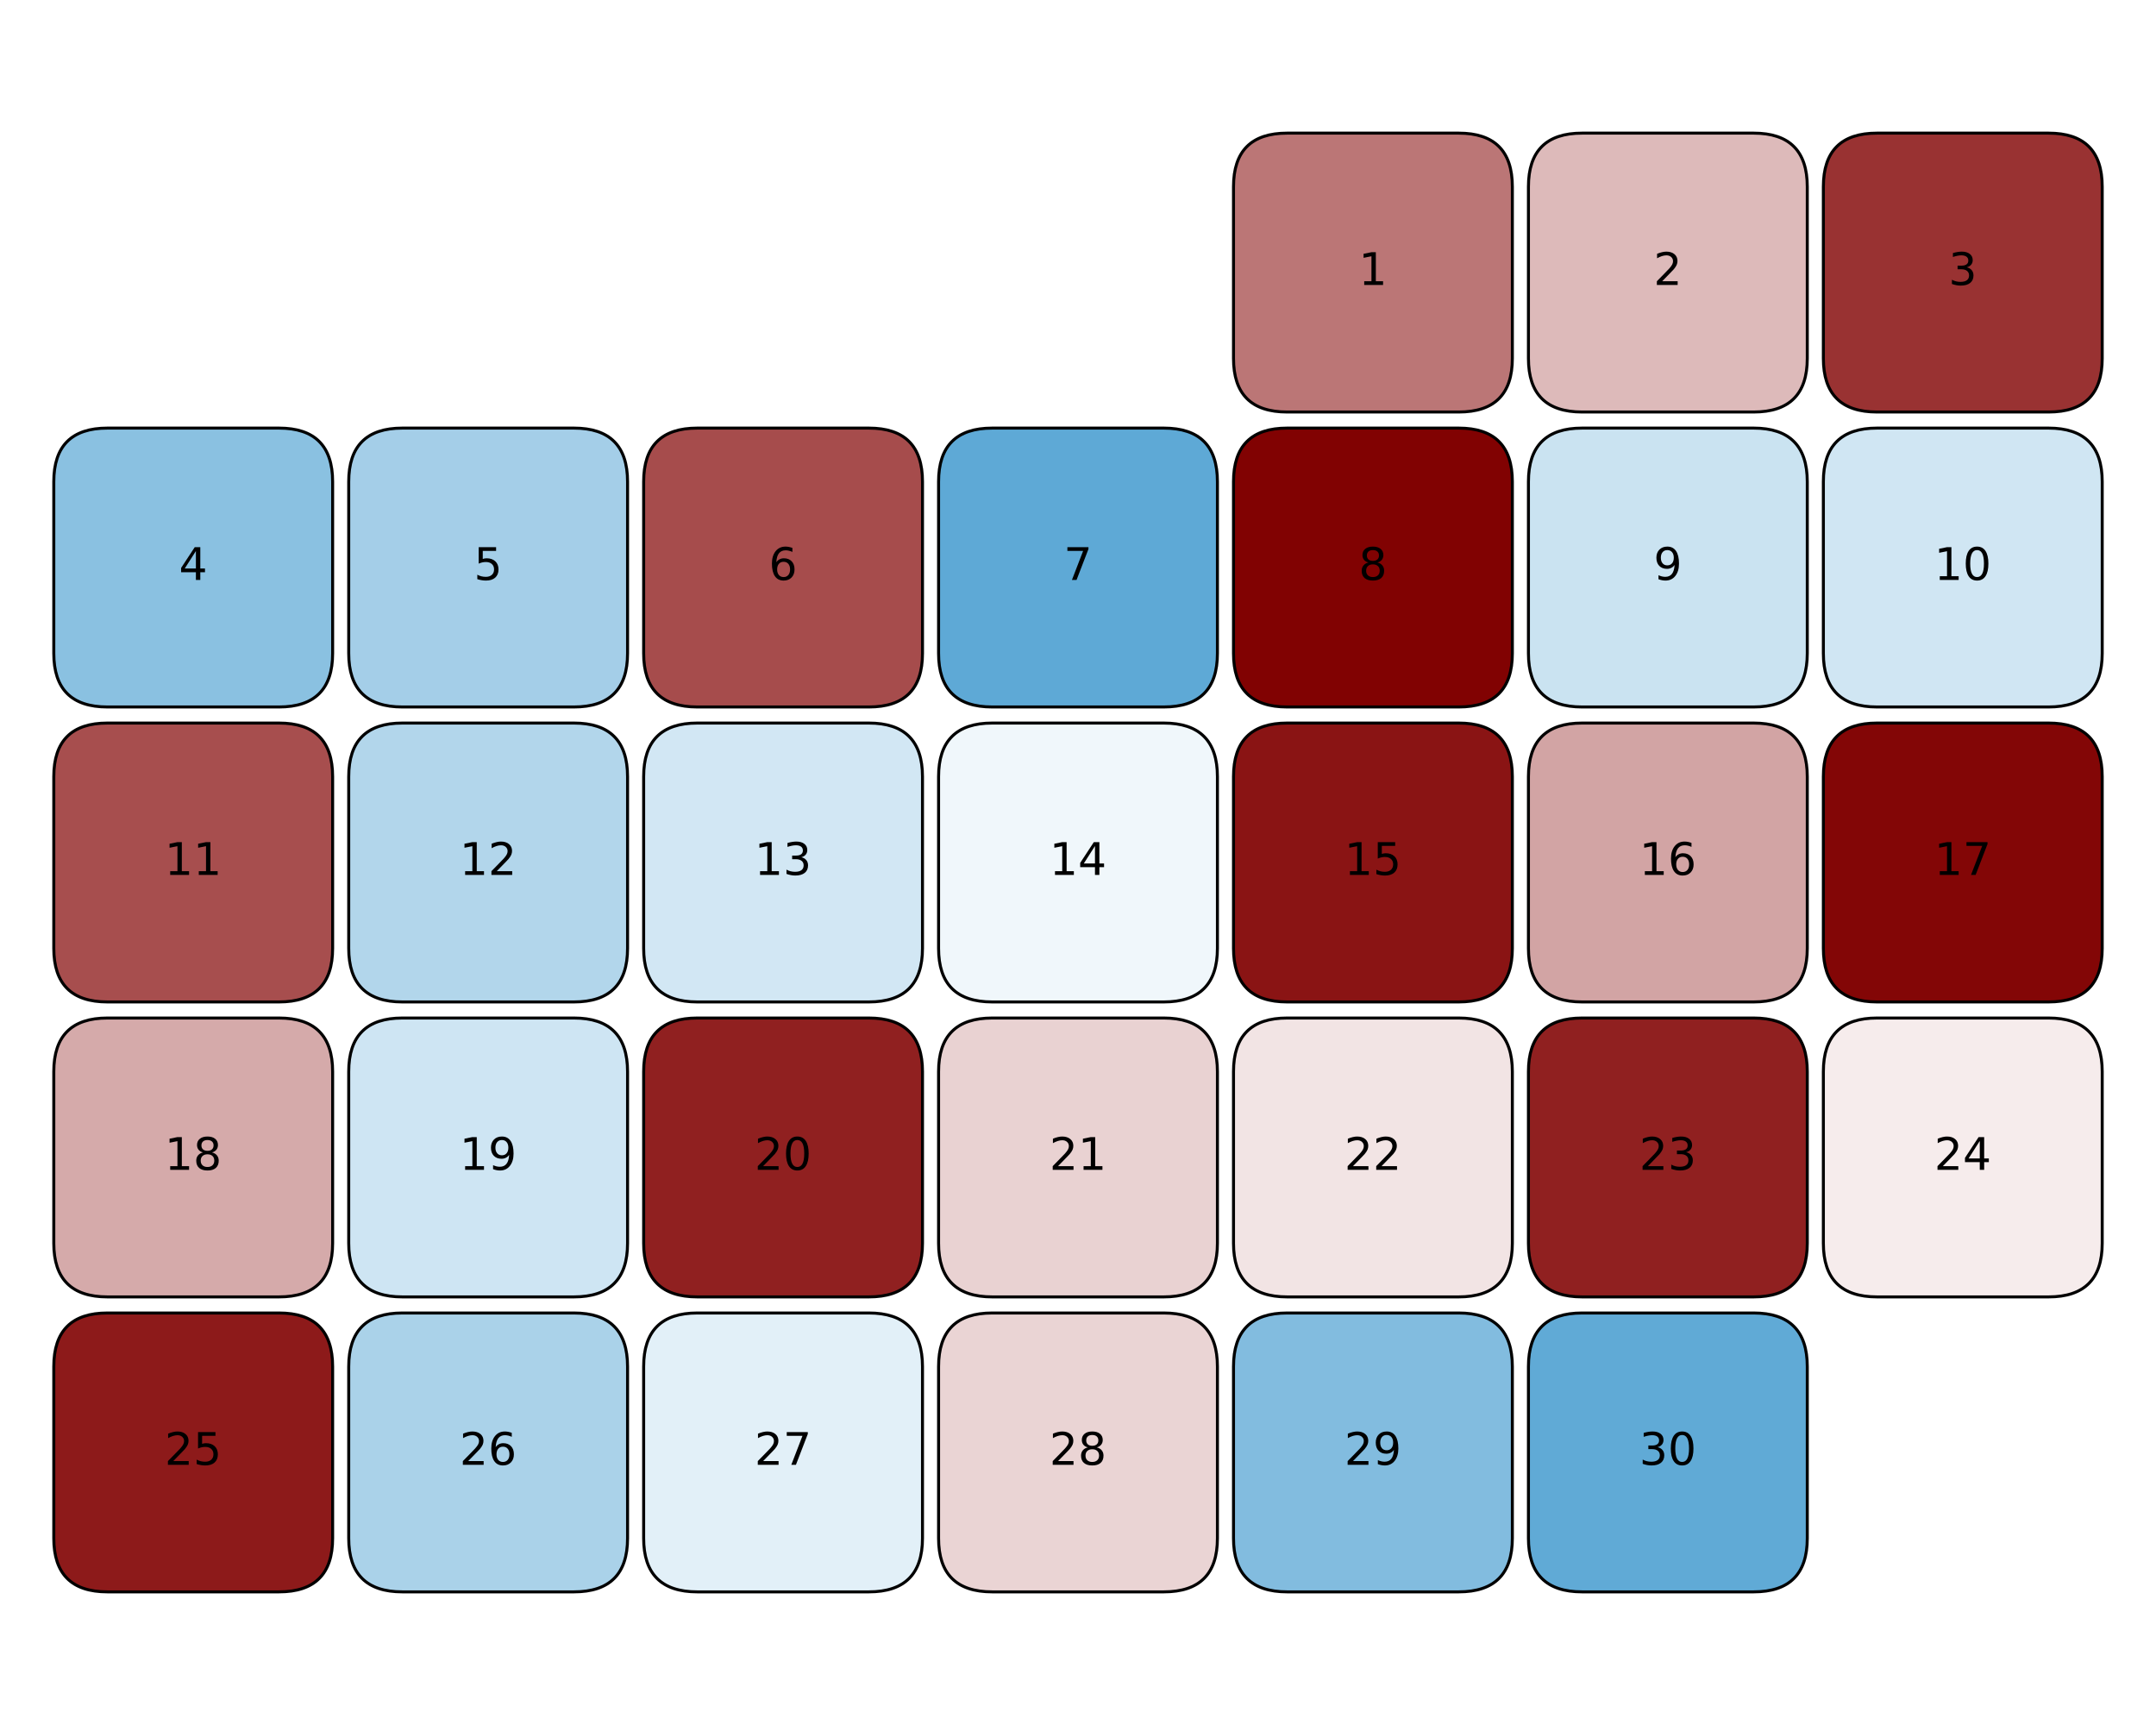
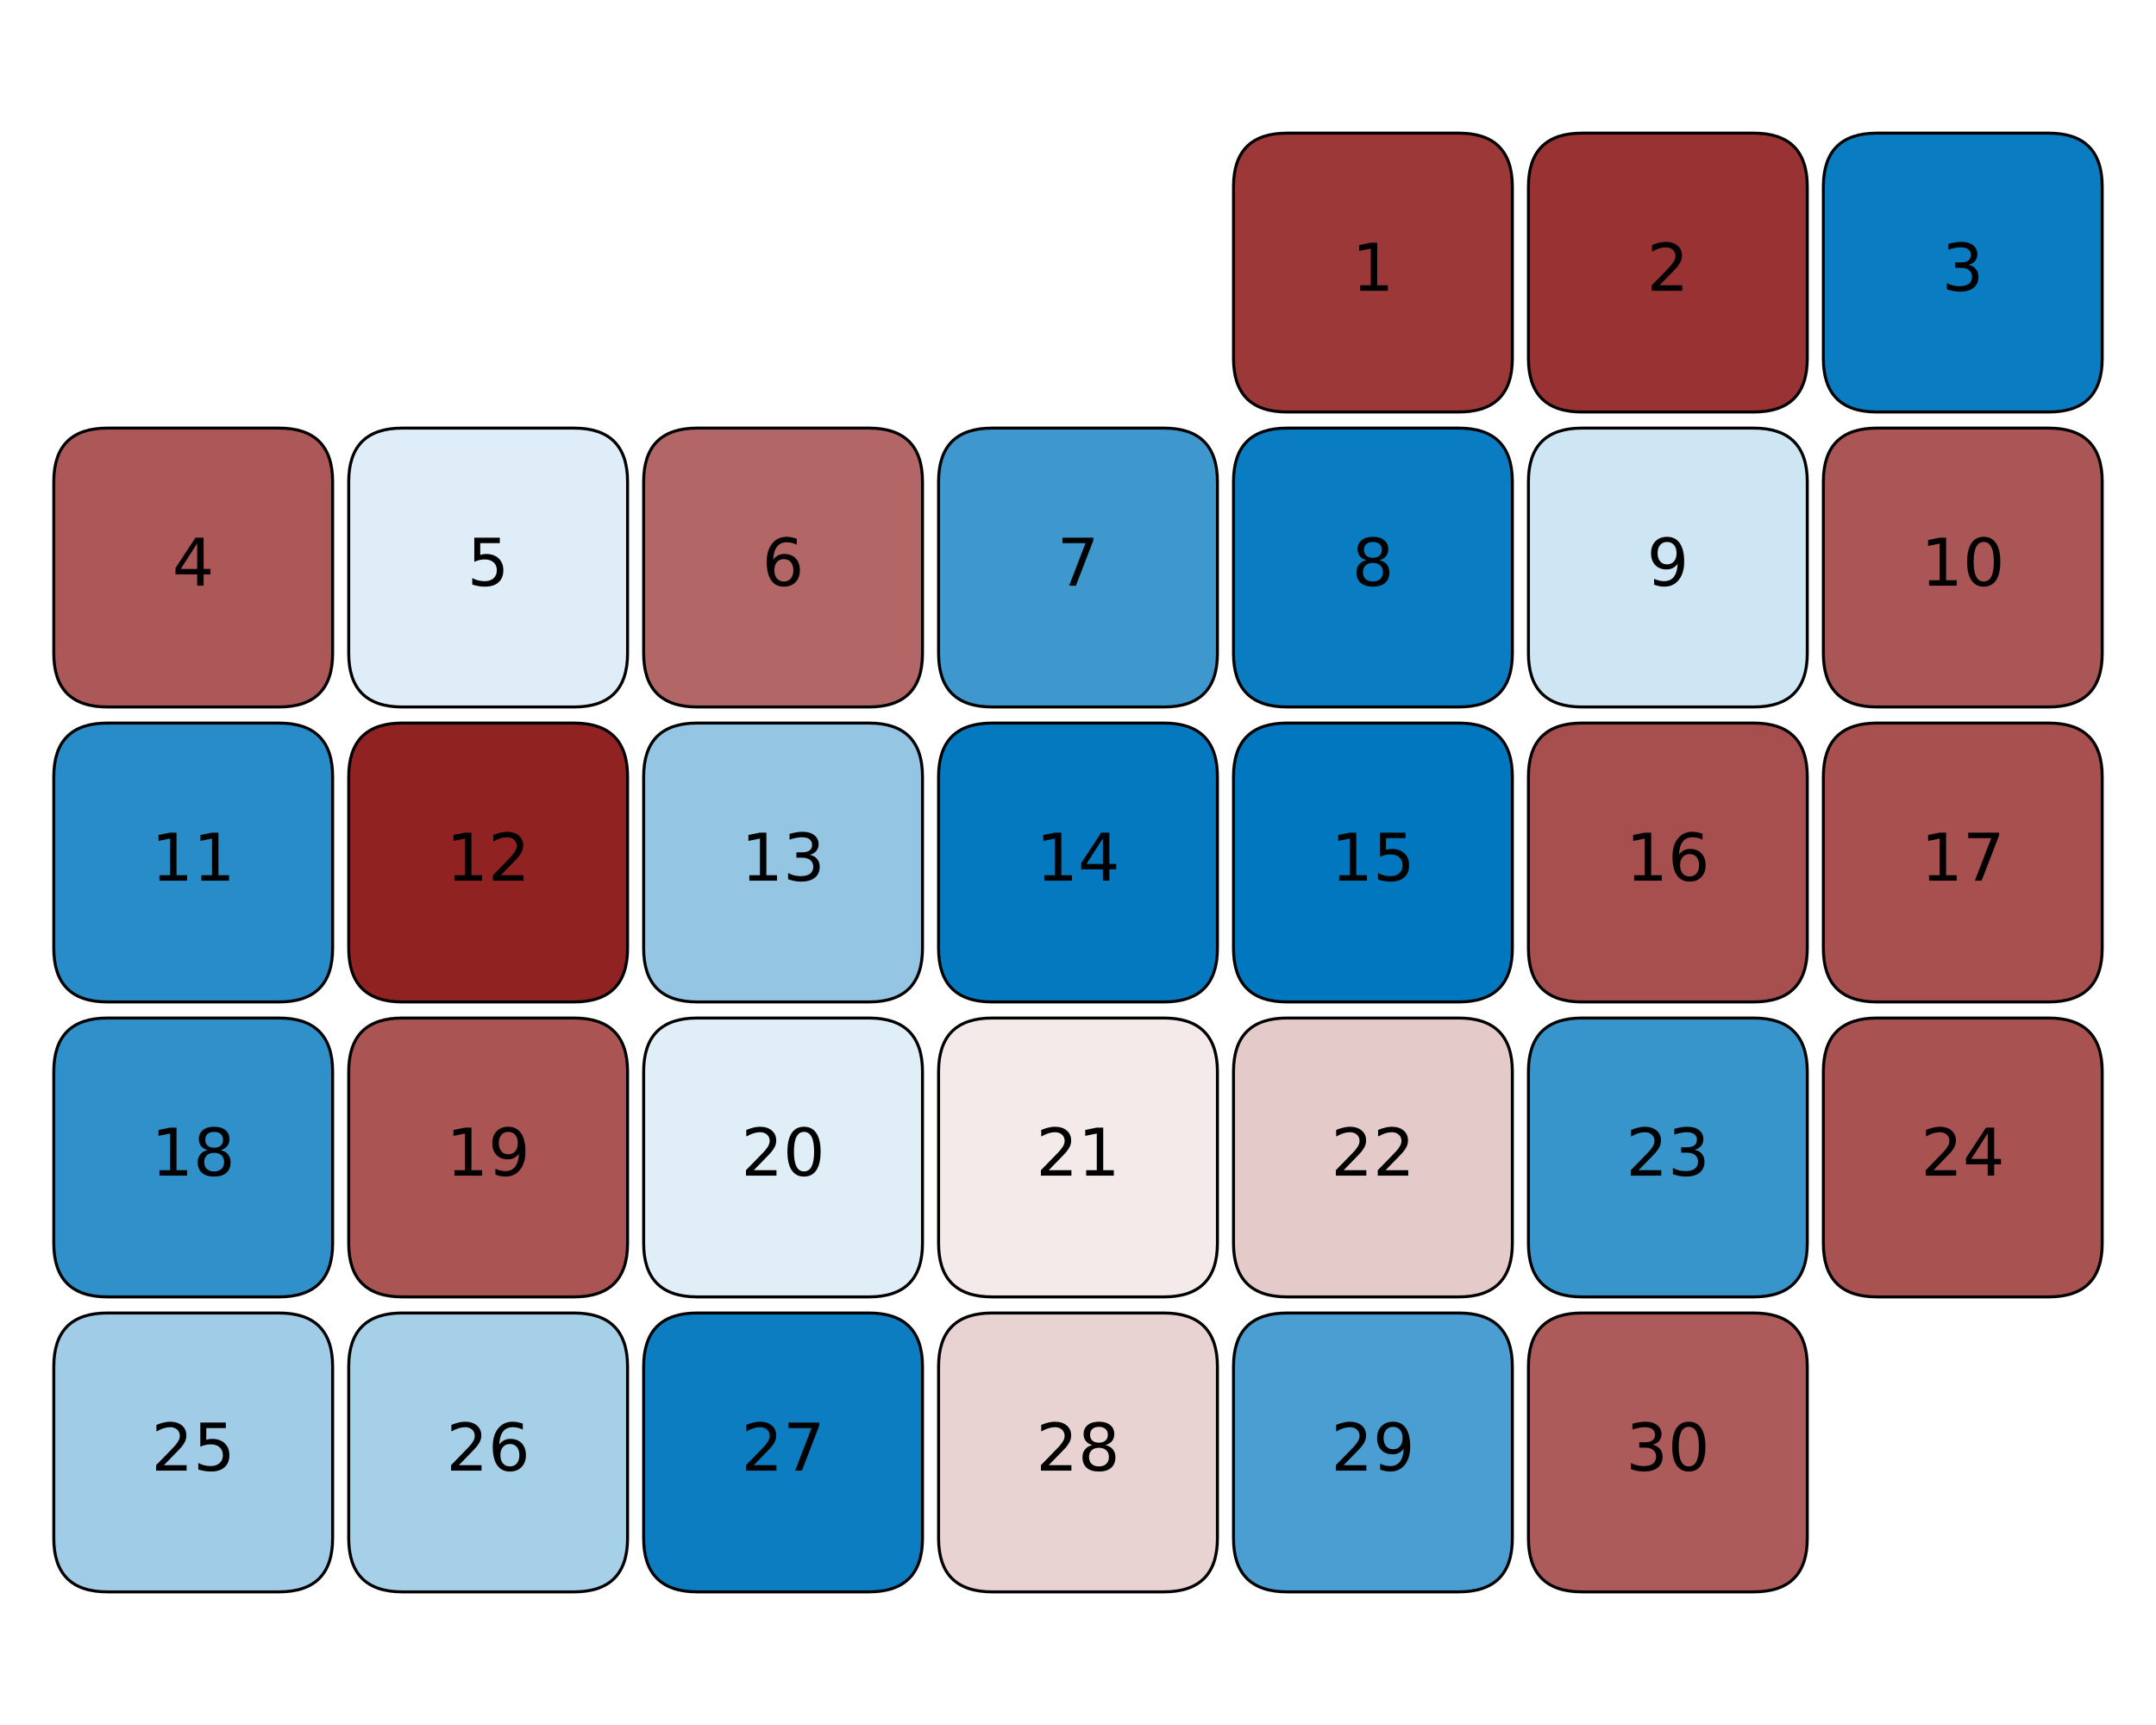
<svg xmlns="http://www.w3.org/2000/svg" xmlns:xlink="http://www.w3.org/1999/xlink" width="720pt" height="576pt" viewBox="0 0 720 576" version="1.1">
  <defs>
    <style type="text/css">*{stroke-linejoin: round; stroke-linecap: butt}</style>
  </defs>
  <g id="figure_1">
    <g id="patch_1">
      <path d="M 0 576  L 720 576  L 720 0  L 0 0  z " style="fill: #ffffff" />
    </g>
    <g id="axes_1">
      <g id="patch_2">
-         <path d="M 429.84 44.455  L 487.145 44.455  Q 505.052 44.455 505.052 62.363  L 505.052 119.668  Q 505.052 137.575 487.145 137.575  L 429.84 137.575  Q 411.932 137.575 411.932 119.668  L 411.932 62.363  Q 411.932 44.455 429.84 44.455  z " clip-path="url(#p000dbce041)" style="fill: #bb7676; stroke: #000000; stroke-linejoin: miter" />
+         <path d="M 429.84 44.455  L 487.145 44.455  Q 505.052 44.455 505.052 62.363  L 505.052 119.668  Q 505.052 137.575 487.145 137.575  L 429.84 137.575  Q 411.932 137.575 411.932 119.668  L 411.932 62.363  Q 411.932 44.455 429.84 44.455  z " clip-path="url(#p3d28f62790)" style="fill: #9c3838; stroke: #000000; stroke-linejoin: miter" />
      </g>
      <g id="patch_3">
-         <path d="M 528.332 44.455  L 585.637 44.455  Q 603.545 44.455 603.545 62.363  L 603.545 119.668  Q 603.545 137.575 585.637 137.575  L 528.332 137.575  Q 510.425 137.575 510.425 119.668  L 510.425 62.363  Q 510.425 44.455 528.332 44.455  z " clip-path="url(#p000dbce041)" style="fill: #ddbaba; stroke: #000000; stroke-linejoin: miter" />
+         <path d="M 528.332 44.455  L 585.637 44.455  Q 603.545 44.455 603.545 62.363  L 603.545 119.668  Q 603.545 137.575 585.637 137.575  L 528.332 137.575  Q 510.425 137.575 510.425 119.668  L 510.425 62.363  Q 510.425 44.455 528.332 44.455  z " clip-path="url(#p3d28f62790)" style="fill: #993232; stroke: #000000; stroke-linejoin: miter" />
      </g>
      <g id="patch_4">
-         <path d="M 626.825 44.455  L 684.129 44.455  Q 702.037 44.455 702.037 62.363  L 702.037 119.668  Q 702.037 137.575 684.129 137.575  L 626.825 137.575  Q 608.917 137.575 608.917 119.668  L 608.917 62.363  Q 608.917 44.455 626.825 44.455  z " clip-path="url(#p000dbce041)" style="fill: #993232; stroke: #000000; stroke-linejoin: miter" />
+         <path d="M 626.825 44.455  L 684.129 44.455  Q 702.037 44.455 702.037 62.363  L 702.037 119.668  Q 702.037 137.575 684.129 137.575  L 626.825 137.575  Q 608.917 137.575 608.917 119.668  L 608.917 62.363  Q 608.917 44.455 626.825 44.455  z " clip-path="url(#p3d28f62790)" style="fill: #0a7cc1; stroke: #000000; stroke-linejoin: miter" />
      </g>
      <g id="patch_5">
-         <path d="M 35.871 142.948  L 93.175 142.948  Q 111.083 142.948 111.083 160.855  L 111.083 218.16  Q 111.083 236.068 93.175 236.068  L 35.871 236.068  Q 17.963 236.068 17.963 218.16  L 17.963 160.855  Q 17.963 142.948 35.871 142.948  z " clip-path="url(#p000dbce041)" style="fill: #8ac1e1; stroke: #000000; stroke-linejoin: miter" />
+         <path d="M 35.871 142.948  L 93.175 142.948  Q 111.083 142.948 111.083 160.855  L 111.083 218.16  Q 111.083 236.068 93.175 236.068  L 35.871 236.068  Q 17.963 236.068 17.963 218.16  L 17.963 160.855  Q 17.963 142.948 35.871 142.948  z " clip-path="url(#p3d28f62790)" style="fill: #ac5858; stroke: #000000; stroke-linejoin: miter" />
      </g>
      <g id="patch_6">
-         <path d="M 134.363 142.948  L 191.668 142.948  Q 209.575 142.948 209.575 160.855  L 209.575 218.16  Q 209.575 236.068 191.668 236.068  L 134.363 236.068  Q 116.455 236.068 116.455 218.16  L 116.455 160.855  Q 116.455 142.948 134.363 142.948  z " clip-path="url(#p000dbce041)" style="fill: #a4cee8; stroke: #000000; stroke-linejoin: miter" />
+         <path d="M 134.363 142.948  L 191.668 142.948  Q 209.575 142.948 209.575 160.855  L 209.575 218.16  Q 209.575 236.068 191.668 236.068  L 134.363 236.068  Q 116.455 236.068 116.455 218.16  L 116.455 160.855  Q 116.455 142.948 134.363 142.948  z " clip-path="url(#p3d28f62790)" style="fill: #deedf7; stroke: #000000; stroke-linejoin: miter" />
      </g>
      <g id="patch_7">
-         <path d="M 232.855 142.948  L 290.16 142.948  Q 308.068 142.948 308.068 160.855  L 308.068 218.16  Q 308.068 236.068 290.16 236.068  L 232.855 236.068  Q 214.948 236.068 214.948 218.16  L 214.948 160.855  Q 214.948 142.948 232.855 142.948  z " clip-path="url(#p000dbce041)" style="fill: #a64c4c; stroke: #000000; stroke-linejoin: miter" />
+         <path d="M 232.855 142.948  L 290.16 142.948  Q 308.068 142.948 308.068 160.855  L 308.068 218.16  Q 308.068 236.068 290.16 236.068  L 232.855 236.068  Q 214.948 236.068 214.948 218.16  L 214.948 160.855  Q 214.948 142.948 232.855 142.948  z " clip-path="url(#p3d28f62790)" style="fill: #b36666; stroke: #000000; stroke-linejoin: miter" />
      </g>
      <g id="patch_8">
-         <path d="M 331.348 142.948  L 388.652 142.948  Q 406.56 142.948 406.56 160.855  L 406.56 218.16  Q 406.56 236.068 388.652 236.068  L 331.348 236.068  Q 313.44 236.068 313.44 218.16  L 313.44 160.855  Q 313.44 142.948 331.348 142.948  z " clip-path="url(#p000dbce041)" style="fill: #5ea9d6; stroke: #000000; stroke-linejoin: miter" />
+         <path d="M 331.348 142.948  L 388.652 142.948  Q 406.56 142.948 406.56 160.855  L 406.56 218.16  Q 406.56 236.068 388.652 236.068  L 331.348 236.068  Q 313.44 236.068 313.44 218.16  L 313.44 160.855  Q 313.44 142.948 331.348 142.948  z " clip-path="url(#p3d28f62790)" style="fill: #3e98ce; stroke: #000000; stroke-linejoin: miter" />
      </g>
      <g id="patch_9">
-         <path d="M 429.84 142.948  L 487.145 142.948  Q 505.052 142.948 505.052 160.855  L 505.052 218.16  Q 505.052 236.068 487.145 236.068  L 429.84 236.068  Q 411.932 236.068 411.932 218.16  L 411.932 160.855  Q 411.932 142.948 429.84 142.948  z " clip-path="url(#p000dbce041)" style="fill: #810202; stroke: #000000; stroke-linejoin: miter" />
+         <path d="M 429.84 142.948  L 487.145 142.948  Q 505.052 142.948 505.052 160.855  L 505.052 218.16  Q 505.052 236.068 487.145 236.068  L 429.84 236.068  Q 411.932 236.068 411.932 218.16  L 411.932 160.855  Q 411.932 142.948 429.84 142.948  z " clip-path="url(#p3d28f62790)" style="fill: #0a7cc1; stroke: #000000; stroke-linejoin: miter" />
      </g>
      <g id="patch_10">
-         <path d="M 528.332 142.948  L 585.637 142.948  Q 603.545 142.948 603.545 160.855  L 603.545 218.16  Q 603.545 236.068 585.637 236.068  L 528.332 236.068  Q 510.425 236.068 510.425 218.16  L 510.425 160.855  Q 510.425 142.948 528.332 142.948  z " clip-path="url(#p000dbce041)" style="fill: #cae3f1; stroke: #000000; stroke-linejoin: miter" />
+         <path d="M 528.332 142.948  L 585.637 142.948  Q 603.545 142.948 603.545 160.855  L 603.545 218.16  Q 603.545 236.068 585.637 236.068  L 528.332 236.068  Q 510.425 236.068 510.425 218.16  L 510.425 160.855  Q 510.425 142.948 528.332 142.948  z " clip-path="url(#p3d28f62790)" style="fill: #cee5f3; stroke: #000000; stroke-linejoin: miter" />
      </g>
      <g id="patch_11">
-         <path d="M 626.825 142.948  L 684.129 142.948  Q 702.037 142.948 702.037 160.855  L 702.037 218.16  Q 702.037 236.068 684.129 236.068  L 626.825 236.068  Q 608.917 236.068 608.917 218.16  L 608.917 160.855  Q 608.917 142.948 626.825 142.948  z " clip-path="url(#p000dbce041)" style="fill: #d0e6f3; stroke: #000000; stroke-linejoin: miter" />
+         <path d="M 626.825 142.948  L 684.129 142.948  Q 702.037 142.948 702.037 160.855  L 702.037 218.16  Q 702.037 236.068 684.129 236.068  L 626.825 236.068  Q 608.917 236.068 608.917 218.16  L 608.917 160.855  Q 608.917 142.948 626.825 142.948  z " clip-path="url(#p3d28f62790)" style="fill: #ab5656; stroke: #000000; stroke-linejoin: miter" />
      </g>
      <g id="patch_12">
-         <path d="M 35.871 241.44  L 93.175 241.44  Q 111.083 241.44 111.083 259.348  L 111.083 316.652  Q 111.083 334.56 93.175 334.56  L 35.871 334.56  Q 17.963 334.56 17.963 316.652  L 17.963 259.348  Q 17.963 241.44 35.871 241.44  z " clip-path="url(#p000dbce041)" style="fill: #a74e4e; stroke: #000000; stroke-linejoin: miter" />
+         <path d="M 35.871 241.44  L 93.175 241.44  Q 111.083 241.44 111.083 259.348  L 111.083 316.652  Q 111.083 334.56 93.175 334.56  L 35.871 334.56  Q 17.963 334.56 17.963 316.652  L 17.963 259.348  Q 17.963 241.44 35.871 241.44  z " clip-path="url(#p3d28f62790)" style="fill: #288cc8; stroke: #000000; stroke-linejoin: miter" />
      </g>
      <g id="patch_13">
-         <path d="M 134.363 241.44  L 191.668 241.44  Q 209.575 241.44 209.575 259.348  L 209.575 316.652  Q 209.575 334.56 191.668 334.56  L 134.363 334.56  Q 116.455 334.56 116.455 316.652  L 116.455 259.348  Q 116.455 241.44 134.363 241.44  z " clip-path="url(#p000dbce041)" style="fill: #b2d6eb; stroke: #000000; stroke-linejoin: miter" />
+         <path d="M 134.363 241.44  L 191.668 241.44  Q 209.575 241.44 209.575 259.348  L 209.575 316.652  Q 209.575 334.56 191.668 334.56  L 134.363 334.56  Q 116.455 334.56 116.455 316.652  L 116.455 259.348  Q 116.455 241.44 134.363 241.44  z " clip-path="url(#p3d28f62790)" style="fill: #912222; stroke: #000000; stroke-linejoin: miter" />
      </g>
      <g id="patch_14">
-         <path d="M 232.855 241.44  L 290.16 241.44  Q 308.068 241.44 308.068 259.348  L 308.068 316.652  Q 308.068 334.56 290.16 334.56  L 232.855 334.56  Q 214.948 334.56 214.948 316.652  L 214.948 259.348  Q 214.948 241.44 232.855 241.44  z " clip-path="url(#p000dbce041)" style="fill: #d2e7f4; stroke: #000000; stroke-linejoin: miter" />
+         <path d="M 232.855 241.44  L 290.16 241.44  Q 308.068 241.44 308.068 259.348  L 308.068 316.652  Q 308.068 334.56 290.16 334.56  L 232.855 334.56  Q 214.948 334.56 214.948 316.652  L 214.948 259.348  Q 214.948 241.44 232.855 241.44  z " clip-path="url(#p3d28f62790)" style="fill: #94c6e4; stroke: #000000; stroke-linejoin: miter" />
      </g>
      <g id="patch_15">
-         <path d="M 331.348 241.44  L 388.652 241.44  Q 406.56 241.44 406.56 259.348  L 406.56 316.652  Q 406.56 334.56 388.652 334.56  L 331.348 334.56  Q 313.44 334.56 313.44 316.652  L 313.44 259.348  Q 313.44 241.44 331.348 241.44  z " clip-path="url(#p000dbce041)" style="fill: #f0f7fb; stroke: #000000; stroke-linejoin: miter" />
+         <path d="M 331.348 241.44  L 388.652 241.44  Q 406.56 241.44 406.56 259.348  L 406.56 316.652  Q 406.56 334.56 388.652 334.56  L 331.348 334.56  Q 313.44 334.56 313.44 316.652  L 313.44 259.348  Q 313.44 241.44 331.348 241.44  z " clip-path="url(#p3d28f62790)" style="fill: #0479bf; stroke: #000000; stroke-linejoin: miter" />
      </g>
      <g id="patch_16">
-         <path d="M 429.84 241.44  L 487.145 241.44  Q 505.052 241.44 505.052 259.348  L 505.052 316.652  Q 505.052 334.56 487.145 334.56  L 429.84 334.56  Q 411.932 334.56 411.932 316.652  L 411.932 259.348  Q 411.932 241.44 429.84 241.44  z " clip-path="url(#p000dbce041)" style="fill: #8a1414; stroke: #000000; stroke-linejoin: miter" />
+         <path d="M 429.84 241.44  L 487.145 241.44  Q 505.052 241.44 505.052 259.348  L 505.052 316.652  Q 505.052 334.56 487.145 334.56  L 429.84 334.56  Q 411.932 334.56 411.932 316.652  L 411.932 259.348  Q 411.932 241.44 429.84 241.44  z " clip-path="url(#p3d28f62790)" style="fill: #0077be; stroke: #000000; stroke-linejoin: miter" />
      </g>
      <g id="patch_17">
-         <path d="M 528.332 241.44  L 585.637 241.44  Q 603.545 241.44 603.545 259.348  L 603.545 316.652  Q 603.545 334.56 585.637 334.56  L 528.332 334.56  Q 510.425 334.56 510.425 316.652  L 510.425 259.348  Q 510.425 241.44 528.332 241.44  z " clip-path="url(#p000dbce041)" style="fill: #d2a4a4; stroke: #000000; stroke-linejoin: miter" />
+         <path d="M 528.332 241.44  L 585.637 241.44  Q 603.545 241.44 603.545 259.348  L 603.545 316.652  Q 603.545 334.56 585.637 334.56  L 528.332 334.56  Q 510.425 334.56 510.425 316.652  L 510.425 259.348  Q 510.425 241.44 528.332 241.44  z " clip-path="url(#p3d28f62790)" style="fill: #a74e4e; stroke: #000000; stroke-linejoin: miter" />
      </g>
      <g id="patch_18">
-         <path d="M 626.825 241.44  L 684.129 241.44  Q 702.037 241.44 702.037 259.348  L 702.037 316.652  Q 702.037 334.56 684.129 334.56  L 626.825 334.56  Q 608.917 334.56 608.917 316.652  L 608.917 259.348  Q 608.917 241.44 626.825 241.44  z " clip-path="url(#p000dbce041)" style="fill: #830606; stroke: #000000; stroke-linejoin: miter" />
+         <path d="M 626.825 241.44  L 684.129 241.44  Q 702.037 241.44 702.037 259.348  L 702.037 316.652  Q 702.037 334.56 684.129 334.56  L 626.825 334.56  Q 608.917 334.56 608.917 316.652  L 608.917 259.348  Q 608.917 241.44 626.825 241.44  z " clip-path="url(#p3d28f62790)" style="fill: #a85050; stroke: #000000; stroke-linejoin: miter" />
      </g>
      <g id="patch_19">
-         <path d="M 35.871 339.932  L 93.175 339.932  Q 111.083 339.932 111.083 357.84  L 111.083 415.145  Q 111.083 433.052 93.175 433.052  L 35.871 433.052  Q 17.963 433.052 17.963 415.145  L 17.963 357.84  Q 17.963 339.932 35.871 339.932  z " clip-path="url(#p000dbce041)" style="fill: #d5aaaa; stroke: #000000; stroke-linejoin: miter" />
+         <path d="M 35.871 339.932  L 93.175 339.932  Q 111.083 339.932 111.083 357.84  L 111.083 415.145  Q 111.083 433.052 93.175 433.052  L 35.871 433.052  Q 17.963 433.052 17.963 415.145  L 17.963 357.84  Q 17.963 339.932 35.871 339.932  z " clip-path="url(#p3d28f62790)" style="fill: #3091ca; stroke: #000000; stroke-linejoin: miter" />
      </g>
      <g id="patch_20">
-         <path d="M 134.363 339.932  L 191.668 339.932  Q 209.575 339.932 209.575 357.84  L 209.575 415.145  Q 209.575 433.052 191.668 433.052  L 134.363 433.052  Q 116.455 433.052 116.455 415.145  L 116.455 357.84  Q 116.455 339.932 134.363 339.932  z " clip-path="url(#p000dbce041)" style="fill: #cee5f3; stroke: #000000; stroke-linejoin: miter" />
+         <path d="M 134.363 339.932  L 191.668 339.932  Q 209.575 339.932 209.575 357.84  L 209.575 415.145  Q 209.575 433.052 191.668 433.052  L 134.363 433.052  Q 116.455 433.052 116.455 415.145  L 116.455 357.84  Q 116.455 339.932 134.363 339.932  z " clip-path="url(#p3d28f62790)" style="fill: #aa5454; stroke: #000000; stroke-linejoin: miter" />
      </g>
      <g id="patch_21">
-         <path d="M 232.855 339.932  L 290.16 339.932  Q 308.068 339.932 308.068 357.84  L 308.068 415.145  Q 308.068 433.052 290.16 433.052  L 232.855 433.052  Q 214.948 433.052 214.948 415.145  L 214.948 357.84  Q 214.948 339.932 232.855 339.932  z " clip-path="url(#p000dbce041)" style="fill: #902020; stroke: #000000; stroke-linejoin: miter" />
+         <path d="M 232.855 339.932  L 290.16 339.932  Q 308.068 339.932 308.068 357.84  L 308.068 415.145  Q 308.068 433.052 290.16 433.052  L 232.855 433.052  Q 214.948 433.052 214.948 415.145  L 214.948 357.84  Q 214.948 339.932 232.855 339.932  z " clip-path="url(#p3d28f62790)" style="fill: #e0eef7; stroke: #000000; stroke-linejoin: miter" />
      </g>
      <g id="patch_22">
-         <path d="M 331.348 339.932  L 388.652 339.932  Q 406.56 339.932 406.56 357.84  L 406.56 415.145  Q 406.56 433.052 388.652 433.052  L 331.348 433.052  Q 313.44 433.052 313.44 415.145  L 313.44 357.84  Q 313.44 339.932 331.348 339.932  z " clip-path="url(#p000dbce041)" style="fill: #e9d2d2; stroke: #000000; stroke-linejoin: miter" />
+         <path d="M 331.348 339.932  L 388.652 339.932  Q 406.56 339.932 406.56 357.84  L 406.56 415.145  Q 406.56 433.052 388.652 433.052  L 331.348 433.052  Q 313.44 433.052 313.44 415.145  L 313.44 357.84  Q 313.44 339.932 331.348 339.932  z " clip-path="url(#p3d28f62790)" style="fill: #f5eaea; stroke: #000000; stroke-linejoin: miter" />
      </g>
      <g id="patch_23">
-         <path d="M 429.84 339.932  L 487.145 339.932  Q 505.052 339.932 505.052 357.84  L 505.052 415.145  Q 505.052 433.052 487.145 433.052  L 429.84 433.052  Q 411.932 433.052 411.932 415.145  L 411.932 357.84  Q 411.932 339.932 429.84 339.932  z " clip-path="url(#p000dbce041)" style="fill: #f2e4e4; stroke: #000000; stroke-linejoin: miter" />
+         <path d="M 429.84 339.932  L 487.145 339.932  Q 505.052 339.932 505.052 357.84  L 505.052 415.145  Q 505.052 433.052 487.145 433.052  L 429.84 433.052  Q 411.932 433.052 411.932 415.145  L 411.932 357.84  Q 411.932 339.932 429.84 339.932  z " clip-path="url(#p3d28f62790)" style="fill: #e5caca; stroke: #000000; stroke-linejoin: miter" />
      </g>
      <g id="patch_24">
-         <path d="M 528.332 339.932  L 585.637 339.932  Q 603.545 339.932 603.545 357.84  L 603.545 415.145  Q 603.545 433.052 585.637 433.052  L 528.332 433.052  Q 510.425 433.052 510.425 415.145  L 510.425 357.84  Q 510.425 339.932 528.332 339.932  z " clip-path="url(#p000dbce041)" style="fill: #902020; stroke: #000000; stroke-linejoin: miter" />
+         <path d="M 528.332 339.932  L 585.637 339.932  Q 603.545 339.932 603.545 357.84  L 603.545 415.145  Q 603.545 433.052 585.637 433.052  L 528.332 433.052  Q 510.425 433.052 510.425 415.145  L 510.425 357.84  Q 510.425 339.932 528.332 339.932  z " clip-path="url(#p3d28f62790)" style="fill: #3895cc; stroke: #000000; stroke-linejoin: miter" />
      </g>
      <g id="patch_25">
-         <path d="M 626.825 339.932  L 684.129 339.932  Q 702.037 339.932 702.037 357.84  L 702.037 415.145  Q 702.037 433.052 684.129 433.052  L 626.825 433.052  Q 608.917 433.052 608.917 415.145  L 608.917 357.84  Q 608.917 339.932 626.825 339.932  z " clip-path="url(#p000dbce041)" style="fill: #f6ecec; stroke: #000000; stroke-linejoin: miter" />
+         <path d="M 626.825 339.932  L 684.129 339.932  Q 702.037 339.932 702.037 357.84  L 702.037 415.145  Q 702.037 433.052 684.129 433.052  L 626.825 433.052  Q 608.917 433.052 608.917 415.145  L 608.917 357.84  Q 608.917 339.932 626.825 339.932  z " clip-path="url(#p3d28f62790)" style="fill: #a95252; stroke: #000000; stroke-linejoin: miter" />
      </g>
      <g id="patch_26">
-         <path d="M 35.871 438.425  L 93.175 438.425  Q 111.083 438.425 111.083 456.332  L 111.083 513.637  Q 111.083 531.545 93.175 531.545  L 35.871 531.545  Q 17.963 531.545 17.963 513.637  L 17.963 456.332  Q 17.963 438.425 35.871 438.425  z " clip-path="url(#p000dbce041)" style="fill: #8d1a1a; stroke: #000000; stroke-linejoin: miter" />
+         <path d="M 35.871 438.425  L 93.175 438.425  Q 111.083 438.425 111.083 456.332  L 111.083 513.637  Q 111.083 531.545 93.175 531.545  L 35.871 531.545  Q 17.963 531.545 17.963 513.637  L 17.963 456.332  Q 17.963 438.425 35.871 438.425  z " clip-path="url(#p3d28f62790)" style="fill: #a0cce7; stroke: #000000; stroke-linejoin: miter" />
      </g>
      <g id="patch_27">
-         <path d="M 134.363 438.425  L 191.668 438.425  Q 209.575 438.425 209.575 456.332  L 209.575 513.637  Q 209.575 531.545 191.668 531.545  L 134.363 531.545  Q 116.455 531.545 116.455 513.637  L 116.455 456.332  Q 116.455 438.425 134.363 438.425  z " clip-path="url(#p000dbce041)" style="fill: #aad2e9; stroke: #000000; stroke-linejoin: miter" />
+         <path d="M 134.363 438.425  L 191.668 438.425  Q 209.575 438.425 209.575 456.332  L 209.575 513.637  Q 209.575 531.545 191.668 531.545  L 134.363 531.545  Q 116.455 531.545 116.455 513.637  L 116.455 456.332  Q 116.455 438.425 134.363 438.425  z " clip-path="url(#p3d28f62790)" style="fill: #a6d0e8; stroke: #000000; stroke-linejoin: miter" />
      </g>
      <g id="patch_28">
-         <path d="M 232.855 438.425  L 290.16 438.425  Q 308.068 438.425 308.068 456.332  L 308.068 513.637  Q 308.068 531.545 290.16 531.545  L 232.855 531.545  Q 214.948 531.545 214.948 513.637  L 214.948 456.332  Q 214.948 438.425 232.855 438.425  z " clip-path="url(#p000dbce041)" style="fill: #e2f0f8; stroke: #000000; stroke-linejoin: miter" />
+         <path d="M 232.855 438.425  L 290.16 438.425  Q 308.068 438.425 308.068 456.332  L 308.068 513.637  Q 308.068 531.545 290.16 531.545  L 232.855 531.545  Q 214.948 531.545 214.948 513.637  L 214.948 456.332  Q 214.948 438.425 232.855 438.425  z " clip-path="url(#p3d28f62790)" style="fill: #0c7dc1; stroke: #000000; stroke-linejoin: miter" />
      </g>
      <g id="patch_29">
-         <path d="M 331.348 438.425  L 388.652 438.425  Q 406.56 438.425 406.56 456.332  L 406.56 513.637  Q 406.56 531.545 388.652 531.545  L 331.348 531.545  Q 313.44 531.545 313.44 513.637  L 313.44 456.332  Q 313.44 438.425 331.348 438.425  z " clip-path="url(#p000dbce041)" style="fill: #ead4d4; stroke: #000000; stroke-linejoin: miter" />
+         <path d="M 331.348 438.425  L 388.652 438.425  Q 406.56 438.425 406.56 456.332  L 406.56 513.637  Q 406.56 531.545 388.652 531.545  L 331.348 531.545  Q 313.44 531.545 313.44 513.637  L 313.44 456.332  Q 313.44 438.425 331.348 438.425  z " clip-path="url(#p3d28f62790)" style="fill: #e9d2d2; stroke: #000000; stroke-linejoin: miter" />
      </g>
      <g id="patch_30">
-         <path d="M 429.84 438.425  L 487.145 438.425  Q 505.052 438.425 505.052 456.332  L 505.052 513.637  Q 505.052 531.545 487.145 531.545  L 429.84 531.545  Q 411.932 531.545 411.932 513.637  L 411.932 456.332  Q 411.932 438.425 429.84 438.425  z " clip-path="url(#p000dbce041)" style="fill: #82bcdf; stroke: #000000; stroke-linejoin: miter" />
+         <path d="M 429.84 438.425  L 487.145 438.425  Q 505.052 438.425 505.052 456.332  L 505.052 513.637  Q 505.052 531.545 487.145 531.545  L 429.84 531.545  Q 411.932 531.545 411.932 513.637  L 411.932 456.332  Q 411.932 438.425 429.84 438.425  z " clip-path="url(#p3d28f62790)" style="fill: #4a9ed1; stroke: #000000; stroke-linejoin: miter" />
      </g>
      <g id="patch_31">
-         <path d="M 528.332 438.425  L 585.637 438.425  Q 603.545 438.425 603.545 456.332  L 603.545 513.637  Q 603.545 531.545 585.637 531.545  L 528.332 531.545  Q 510.425 531.545 510.425 513.637  L 510.425 456.332  Q 510.425 438.425 528.332 438.425  z " clip-path="url(#p000dbce041)" style="fill: #60aad6; stroke: #000000; stroke-linejoin: miter" />
+         <path d="M 528.332 438.425  L 585.637 438.425  Q 603.545 438.425 603.545 456.332  L 603.545 513.637  Q 603.545 531.545 585.637 531.545  L 528.332 531.545  Q 510.425 531.545 510.425 513.637  L 510.425 456.332  Q 510.425 438.425 528.332 438.425  z " clip-path="url(#p3d28f62790)" style="fill: #ad5a5a; stroke: #000000; stroke-linejoin: miter" />
      </g>
      <g id="text_1">
-         <g transform="translate(453.7204 95.15445) scale(0.15 -0.15)">
+         <g transform="translate(451.4936 97.08601) scale(0.22 -0.22)">
          <defs>
            <path id="DejaVuSans-31" d="M 794 531  L 1825 531  L 1825 4091  L 703 3866  L 703 4441  L 1819 4666  L 2450 4666  L 2450 531  L 3481 531  L 3481 0  L 794 0  L 794 531  z " transform="scale(0.015625)" />
          </defs>
          <use xlink:href="#DejaVuSans-31" />
        </g>
      </g>
      <g id="text_2">
-         <g transform="translate(552.2127 95.15445) scale(0.15 -0.15)">
+         <g transform="translate(549.9859 97.08601) scale(0.22 -0.22)">
          <defs>
            <path id="DejaVuSans-32" d="M 1228 531  L 3431 531  L 3431 0  L 469 0  L 469 531  Q 828 903 1448 1529  Q 2069 2156 2228 2338  Q 2531 2678 2651 2914  Q 2772 3150 2772 3378  Q 2772 3750 2511 3984  Q 2250 4219 1831 4219  Q 1534 4219 1204 4116  Q 875 4013 500 3803  L 500 4441  Q 881 4594 1212 4672  Q 1544 4750 1819 4750  Q 2544 4750 2975 4387  Q 3406 4025 3406 3419  Q 3406 3131 3298 2873  Q 3191 2616 2906 2266  Q 2828 2175 2409 1742  Q 1991 1309 1228 531  z " transform="scale(0.015625)" />
          </defs>
          <use xlink:href="#DejaVuSans-32" />
        </g>
      </g>
      <g id="text_3">
-         <g transform="translate(650.705 95.15445) scale(0.15 -0.15)">
+         <g transform="translate(648.4782 97.08601) scale(0.22 -0.22)">
          <defs>
            <path id="DejaVuSans-33" d="M 2597 2516  Q 3050 2419 3304 2112  Q 3559 1806 3559 1356  Q 3559 666 3084 287  Q 2609 -91 1734 -91  Q 1441 -91 1130 -33  Q 819 25 488 141  L 488 750  Q 750 597 1062 519  Q 1375 441 1716 441  Q 2309 441 2620 675  Q 2931 909 2931 1356  Q 2931 1769 2642 2001  Q 2353 2234 1838 2234  L 1294 2234  L 1294 2753  L 1863 2753  Q 2328 2753 2575 2939  Q 2822 3125 2822 3475  Q 2822 3834 2567 4026  Q 2313 4219 1838 4219  Q 1578 4219 1281 4162  Q 984 4106 628 3988  L 628 4550  Q 988 4650 1302 4700  Q 1616 4750 1894 4750  Q 2613 4750 3031 4423  Q 3450 4097 3450 3541  Q 3450 3153 3228 2886  Q 3006 2619 2597 2516  z " transform="scale(0.015625)" />
          </defs>
          <use xlink:href="#DejaVuSans-33" />
        </g>
      </g>
      <g id="text_4">
-         <g transform="translate(59.7512 193.6468) scale(0.15 -0.15)">
+         <g transform="translate(57.52433 195.5783) scale(0.22 -0.22)">
          <defs>
            <path id="DejaVuSans-34" d="M 2419 4116  L 825 1625  L 2419 1625  L 2419 4116  z M 2253 4666  L 3047 4666  L 3047 1625  L 3713 1625  L 3713 1100  L 3047 1100  L 3047 0  L 2419 0  L 2419 1100  L 313 1100  L 313 1709  L 2253 4666  z " transform="scale(0.015625)" />
          </defs>
          <use xlink:href="#DejaVuSans-34" />
        </g>
      </g>
      <g id="text_5">
-         <g transform="translate(158.2435 193.6468) scale(0.15 -0.15)">
+         <g transform="translate(156.0166 195.5783) scale(0.22 -0.22)">
          <defs>
            <path id="DejaVuSans-35" d="M 691 4666  L 3169 4666  L 3169 4134  L 1269 4134  L 1269 2991  Q 1406 3038 1543 3061  Q 1681 3084 1819 3084  Q 2600 3084 3056 2656  Q 3513 2228 3513 1497  Q 3513 744 3044 326  Q 2575 -91 1722 -91  Q 1428 -91 1123 -41  Q 819 9 494 109  L 494 744  Q 775 591 1075 516  Q 1375 441 1709 441  Q 2250 441 2565 725  Q 2881 1009 2881 1497  Q 2881 1984 2565 2268  Q 2250 2553 1709 2553  Q 1456 2553 1204 2497  Q 953 2441 691 2322  L 691 4666  z " transform="scale(0.015625)" />
          </defs>
          <use xlink:href="#DejaVuSans-35" />
        </g>
      </g>
      <g id="text_6">
-         <g transform="translate(256.7358 193.6468) scale(0.15 -0.15)">
+         <g transform="translate(254.5089 195.5783) scale(0.22 -0.22)">
          <defs>
            <path id="DejaVuSans-36" d="M 2113 2584  Q 1688 2584 1439 2293  Q 1191 2003 1191 1497  Q 1191 994 1439 701  Q 1688 409 2113 409  Q 2538 409 2786 701  Q 3034 994 3034 1497  Q 3034 2003 2786 2293  Q 2538 2584 2113 2584  z M 3366 4563  L 3366 3988  Q 3128 4100 2886 4159  Q 2644 4219 2406 4219  Q 1781 4219 1451 3797  Q 1122 3375 1075 2522  Q 1259 2794 1537 2939  Q 1816 3084 2150 3084  Q 2853 3084 3261 2657  Q 3669 2231 3669 1497  Q 3669 778 3244 343  Q 2819 -91 2113 -91  Q 1303 -91 875 529  Q 447 1150 447 2328  Q 447 3434 972 4092  Q 1497 4750 2381 4750  Q 2619 4750 2861 4703  Q 3103 4656 3366 4563  z " transform="scale(0.015625)" />
          </defs>
          <use xlink:href="#DejaVuSans-36" />
        </g>
      </g>
      <g id="text_7">
-         <g transform="translate(355.2281 193.6468) scale(0.15 -0.15)">
+         <g transform="translate(353.0013 195.5783) scale(0.22 -0.22)">
          <defs>
            <path id="DejaVuSans-37" d="M 525 4666  L 3525 4666  L 3525 4397  L 1831 0  L 1172 0  L 2766 4134  L 525 4134  L 525 4666  z " transform="scale(0.015625)" />
          </defs>
          <use xlink:href="#DejaVuSans-37" />
        </g>
      </g>
      <g id="text_8">
-         <g transform="translate(453.7204 193.6468) scale(0.15 -0.15)">
+         <g transform="translate(451.4936 195.5783) scale(0.22 -0.22)">
          <defs>
            <path id="DejaVuSans-38" d="M 2034 2216  Q 1584 2216 1326 1975  Q 1069 1734 1069 1313  Q 1069 891 1326 650  Q 1584 409 2034 409  Q 2484 409 2743 651  Q 3003 894 3003 1313  Q 3003 1734 2745 1975  Q 2488 2216 2034 2216  z M 1403 2484  Q 997 2584 770 2862  Q 544 3141 544 3541  Q 544 4100 942 4425  Q 1341 4750 2034 4750  Q 2731 4750 3128 4425  Q 3525 4100 3525 3541  Q 3525 3141 3298 2862  Q 3072 2584 2669 2484  Q 3125 2378 3379 2068  Q 3634 1759 3634 1313  Q 3634 634 3220 271  Q 2806 -91 2034 -91  Q 1263 -91 848 271  Q 434 634 434 1313  Q 434 1759 690 2068  Q 947 2378 1403 2484  z M 1172 3481  Q 1172 3119 1398 2916  Q 1625 2713 2034 2713  Q 2441 2713 2670 2916  Q 2900 3119 2900 3481  Q 2900 3844 2670 4047  Q 2441 4250 2034 4250  Q 1625 4250 1398 4047  Q 1172 3844 1172 3481  z " transform="scale(0.015625)" />
          </defs>
          <use xlink:href="#DejaVuSans-38" />
        </g>
      </g>
      <g id="text_9">
-         <g transform="translate(552.2127 193.6468) scale(0.15 -0.15)">
+         <g transform="translate(549.9859 195.5783) scale(0.22 -0.22)">
          <defs>
            <path id="DejaVuSans-39" d="M 703 97  L 703 672  Q 941 559 1184 500  Q 1428 441 1663 441  Q 2288 441 2617 861  Q 2947 1281 2994 2138  Q 2813 1869 2534 1725  Q 2256 1581 1919 1581  Q 1219 1581 811 2004  Q 403 2428 403 3163  Q 403 3881 828 4315  Q 1253 4750 1959 4750  Q 2769 4750 3195 4129  Q 3622 3509 3622 2328  Q 3622 1225 3098 567  Q 2575 -91 1691 -91  Q 1453 -91 1209 -44  Q 966 3 703 97  z M 1959 2075  Q 2384 2075 2632 2365  Q 2881 2656 2881 3163  Q 2881 3666 2632 3958  Q 2384 4250 1959 4250  Q 1534 4250 1286 3958  Q 1038 3666 1038 3163  Q 1038 2656 1286 2365  Q 1534 2075 1959 2075  z " transform="scale(0.015625)" />
          </defs>
          <use xlink:href="#DejaVuSans-39" />
        </g>
      </g>
      <g id="text_10">
-         <g transform="translate(645.9332 193.6468) scale(0.15 -0.15)">
+         <g transform="translate(641.4794 195.5783) scale(0.22 -0.22)">
          <defs>
            <path id="DejaVuSans-30" d="M 2034 4250  Q 1547 4250 1301 3770  Q 1056 3291 1056 2328  Q 1056 1369 1301 889  Q 1547 409 2034 409  Q 2525 409 2770 889  Q 3016 1369 3016 2328  Q 3016 3291 2770 3770  Q 2525 4250 2034 4250  z M 2034 4750  Q 2819 4750 3233 4129  Q 3647 3509 3647 2328  Q 3647 1150 3233 529  Q 2819 -91 2034 -91  Q 1250 -91 836 529  Q 422 1150 422 2328  Q 422 3509 836 4129  Q 1250 4750 2034 4750  z " transform="scale(0.015625)" />
          </defs>
          <use xlink:href="#DejaVuSans-31" />
          <use xlink:href="#DejaVuSans-30" x="63.623" />
        </g>
      </g>
      <g id="text_11">
-         <g transform="translate(54.97933 292.1391) scale(0.15 -0.15)">
+         <g transform="translate(50.52558 294.0706) scale(0.22 -0.22)">
          <use xlink:href="#DejaVuSans-31" />
          <use xlink:href="#DejaVuSans-31" x="63.623" />
        </g>
      </g>
      <g id="text_12">
-         <g transform="translate(153.4716 292.1391) scale(0.15 -0.15)">
+         <g transform="translate(149.0179 294.0706) scale(0.22 -0.22)">
          <use xlink:href="#DejaVuSans-31" />
          <use xlink:href="#DejaVuSans-32" x="63.623" />
        </g>
      </g>
      <g id="text_13">
-         <g transform="translate(251.9639 292.1391) scale(0.15 -0.15)">
+         <g transform="translate(247.5102 294.0706) scale(0.22 -0.22)">
          <use xlink:href="#DejaVuSans-31" />
          <use xlink:href="#DejaVuSans-33" x="63.623" />
        </g>
      </g>
      <g id="text_14">
-         <g transform="translate(350.4563 292.1391) scale(0.15 -0.15)">
+         <g transform="translate(346.0025 294.0706) scale(0.22 -0.22)">
          <use xlink:href="#DejaVuSans-31" />
          <use xlink:href="#DejaVuSans-34" x="63.623" />
        </g>
      </g>
      <g id="text_15">
-         <g transform="translate(448.9486 292.1391) scale(0.15 -0.15)">
+         <g transform="translate(444.4948 294.0706) scale(0.22 -0.22)">
          <use xlink:href="#DejaVuSans-31" />
          <use xlink:href="#DejaVuSans-35" x="63.623" />
        </g>
      </g>
      <g id="text_16">
-         <g transform="translate(547.4409 292.1391) scale(0.15 -0.15)">
+         <g transform="translate(542.9871 294.0706) scale(0.22 -0.22)">
          <use xlink:href="#DejaVuSans-31" />
          <use xlink:href="#DejaVuSans-36" x="63.623" />
        </g>
      </g>
      <g id="text_17">
-         <g transform="translate(645.9332 292.1391) scale(0.15 -0.15)">
+         <g transform="translate(641.4794 294.0706) scale(0.22 -0.22)">
          <use xlink:href="#DejaVuSans-31" />
          <use xlink:href="#DejaVuSans-37" x="63.623" />
        </g>
      </g>
      <g id="text_18">
-         <g transform="translate(54.97933 390.6314) scale(0.15 -0.15)">
+         <g transform="translate(50.52558 392.5629) scale(0.22 -0.22)">
          <use xlink:href="#DejaVuSans-31" />
          <use xlink:href="#DejaVuSans-38" x="63.623" />
        </g>
      </g>
      <g id="text_19">
-         <g transform="translate(153.4716 390.6314) scale(0.15 -0.15)">
+         <g transform="translate(149.0179 392.5629) scale(0.22 -0.22)">
          <use xlink:href="#DejaVuSans-31" />
          <use xlink:href="#DejaVuSans-39" x="63.623" />
        </g>
      </g>
      <g id="text_20">
-         <g transform="translate(251.9639 390.6314) scale(0.15 -0.15)">
+         <g transform="translate(247.5102 392.5629) scale(0.22 -0.22)">
          <use xlink:href="#DejaVuSans-32" />
          <use xlink:href="#DejaVuSans-30" x="63.623" />
        </g>
      </g>
      <g id="text_21">
-         <g transform="translate(350.4563 390.6314) scale(0.15 -0.15)">
+         <g transform="translate(346.0025 392.5629) scale(0.22 -0.22)">
          <use xlink:href="#DejaVuSans-32" />
          <use xlink:href="#DejaVuSans-31" x="63.623" />
        </g>
      </g>
      <g id="text_22">
-         <g transform="translate(448.9486 390.6314) scale(0.15 -0.15)">
+         <g transform="translate(444.4948 392.5629) scale(0.22 -0.22)">
          <use xlink:href="#DejaVuSans-32" />
          <use xlink:href="#DejaVuSans-32" x="63.623" />
        </g>
      </g>
      <g id="text_23">
-         <g transform="translate(547.4409 390.6314) scale(0.15 -0.15)">
+         <g transform="translate(542.9871 392.5629) scale(0.22 -0.22)">
          <use xlink:href="#DejaVuSans-32" />
          <use xlink:href="#DejaVuSans-33" x="63.623" />
        </g>
      </g>
      <g id="text_24">
-         <g transform="translate(645.9332 390.6314) scale(0.15 -0.15)">
+         <g transform="translate(641.4794 392.5629) scale(0.22 -0.22)">
          <use xlink:href="#DejaVuSans-32" />
          <use xlink:href="#DejaVuSans-34" x="63.623" />
        </g>
      </g>
      <g id="text_25">
-         <g transform="translate(54.97933 489.1237) scale(0.15 -0.15)">
+         <g transform="translate(50.52558 491.0552) scale(0.22 -0.22)">
          <use xlink:href="#DejaVuSans-32" />
          <use xlink:href="#DejaVuSans-35" x="63.623" />
        </g>
      </g>
      <g id="text_26">
-         <g transform="translate(153.4716 489.1237) scale(0.15 -0.15)">
+         <g transform="translate(149.0179 491.0552) scale(0.22 -0.22)">
          <use xlink:href="#DejaVuSans-32" />
          <use xlink:href="#DejaVuSans-36" x="63.623" />
        </g>
      </g>
      <g id="text_27">
-         <g transform="translate(251.9639 489.1237) scale(0.15 -0.15)">
+         <g transform="translate(247.5102 491.0552) scale(0.22 -0.22)">
          <use xlink:href="#DejaVuSans-32" />
          <use xlink:href="#DejaVuSans-37" x="63.623" />
        </g>
      </g>
      <g id="text_28">
-         <g transform="translate(350.4563 489.1237) scale(0.15 -0.15)">
+         <g transform="translate(346.0025 491.0552) scale(0.22 -0.22)">
          <use xlink:href="#DejaVuSans-32" />
          <use xlink:href="#DejaVuSans-38" x="63.623" />
        </g>
      </g>
      <g id="text_29">
-         <g transform="translate(448.9486 489.1237) scale(0.15 -0.15)">
+         <g transform="translate(444.4948 491.0552) scale(0.22 -0.22)">
          <use xlink:href="#DejaVuSans-32" />
          <use xlink:href="#DejaVuSans-39" x="63.623" />
        </g>
      </g>
      <g id="text_30">
-         <g transform="translate(547.4409 489.1237) scale(0.15 -0.15)">
+         <g transform="translate(542.9871 491.0552) scale(0.22 -0.22)">
          <use xlink:href="#DejaVuSans-33" />
          <use xlink:href="#DejaVuSans-30" x="63.623" />
        </g>
      </g>
    </g>
  </g>
  <defs>
-     <clipPath id="p000dbce041">
+     <clipPath id="p3d28f62790">
      <rect x="10.8" y="37.292" width="698.4" height="501.415" />
    </clipPath>
  </defs>
</svg>
